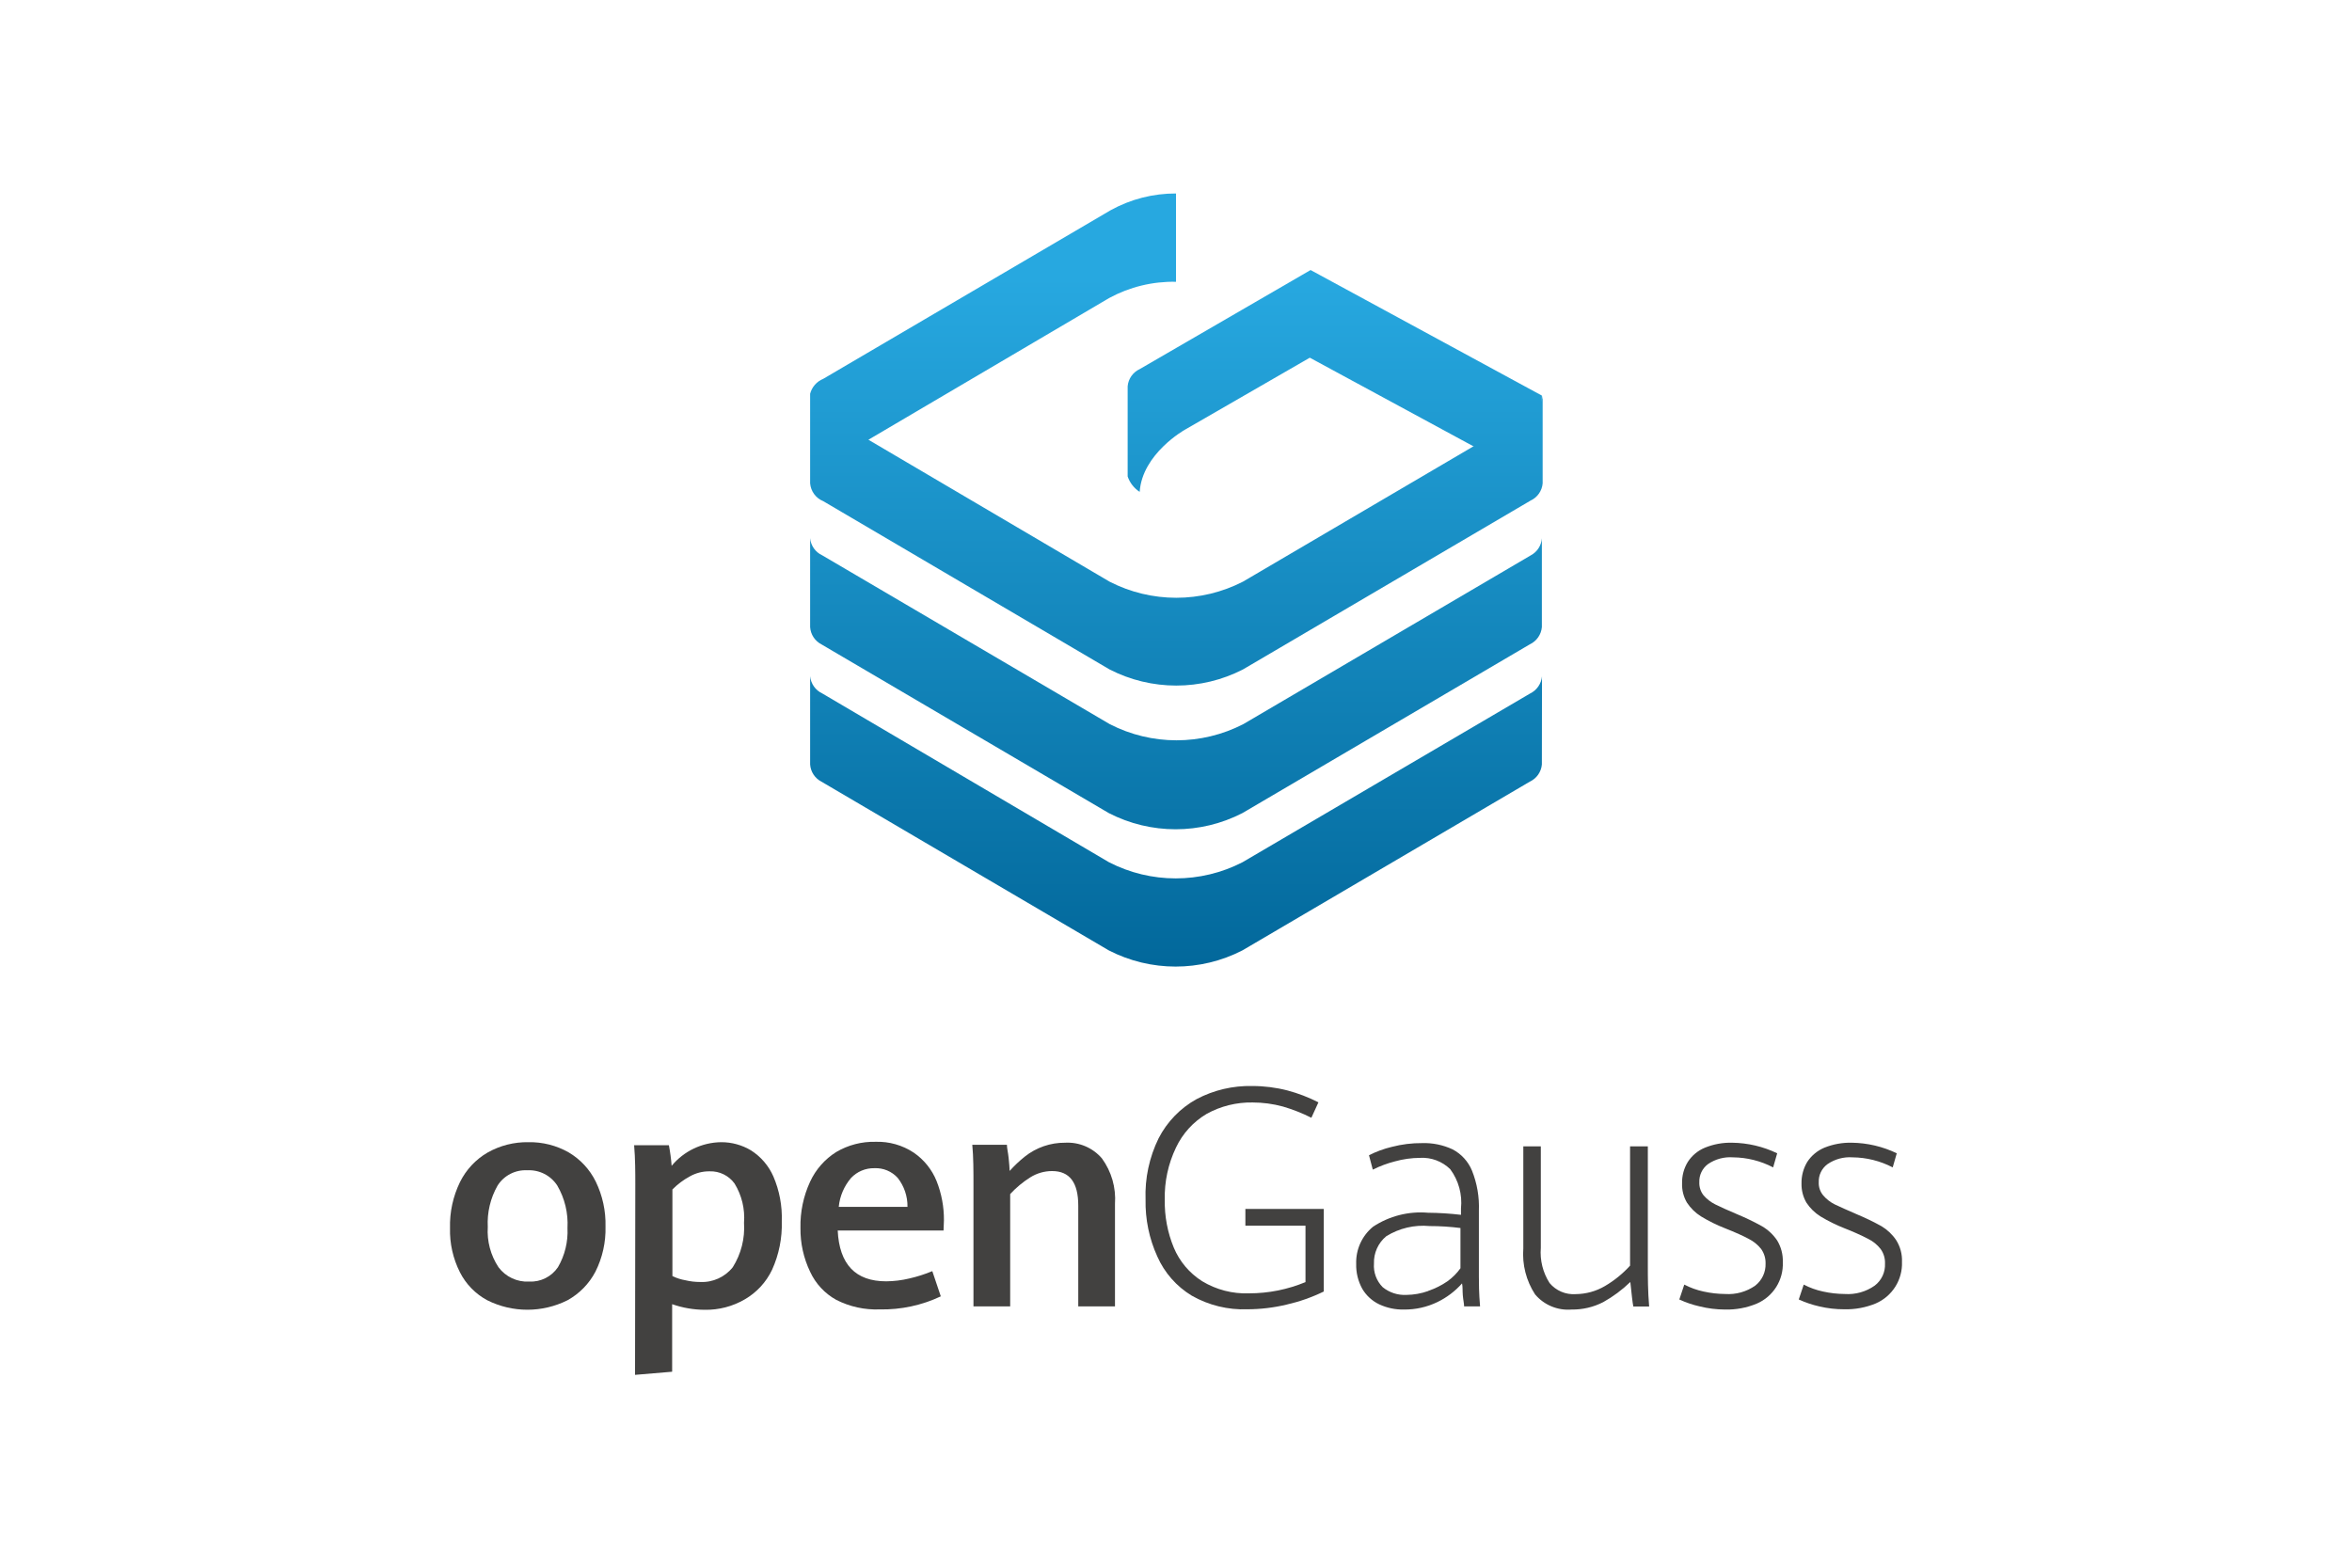
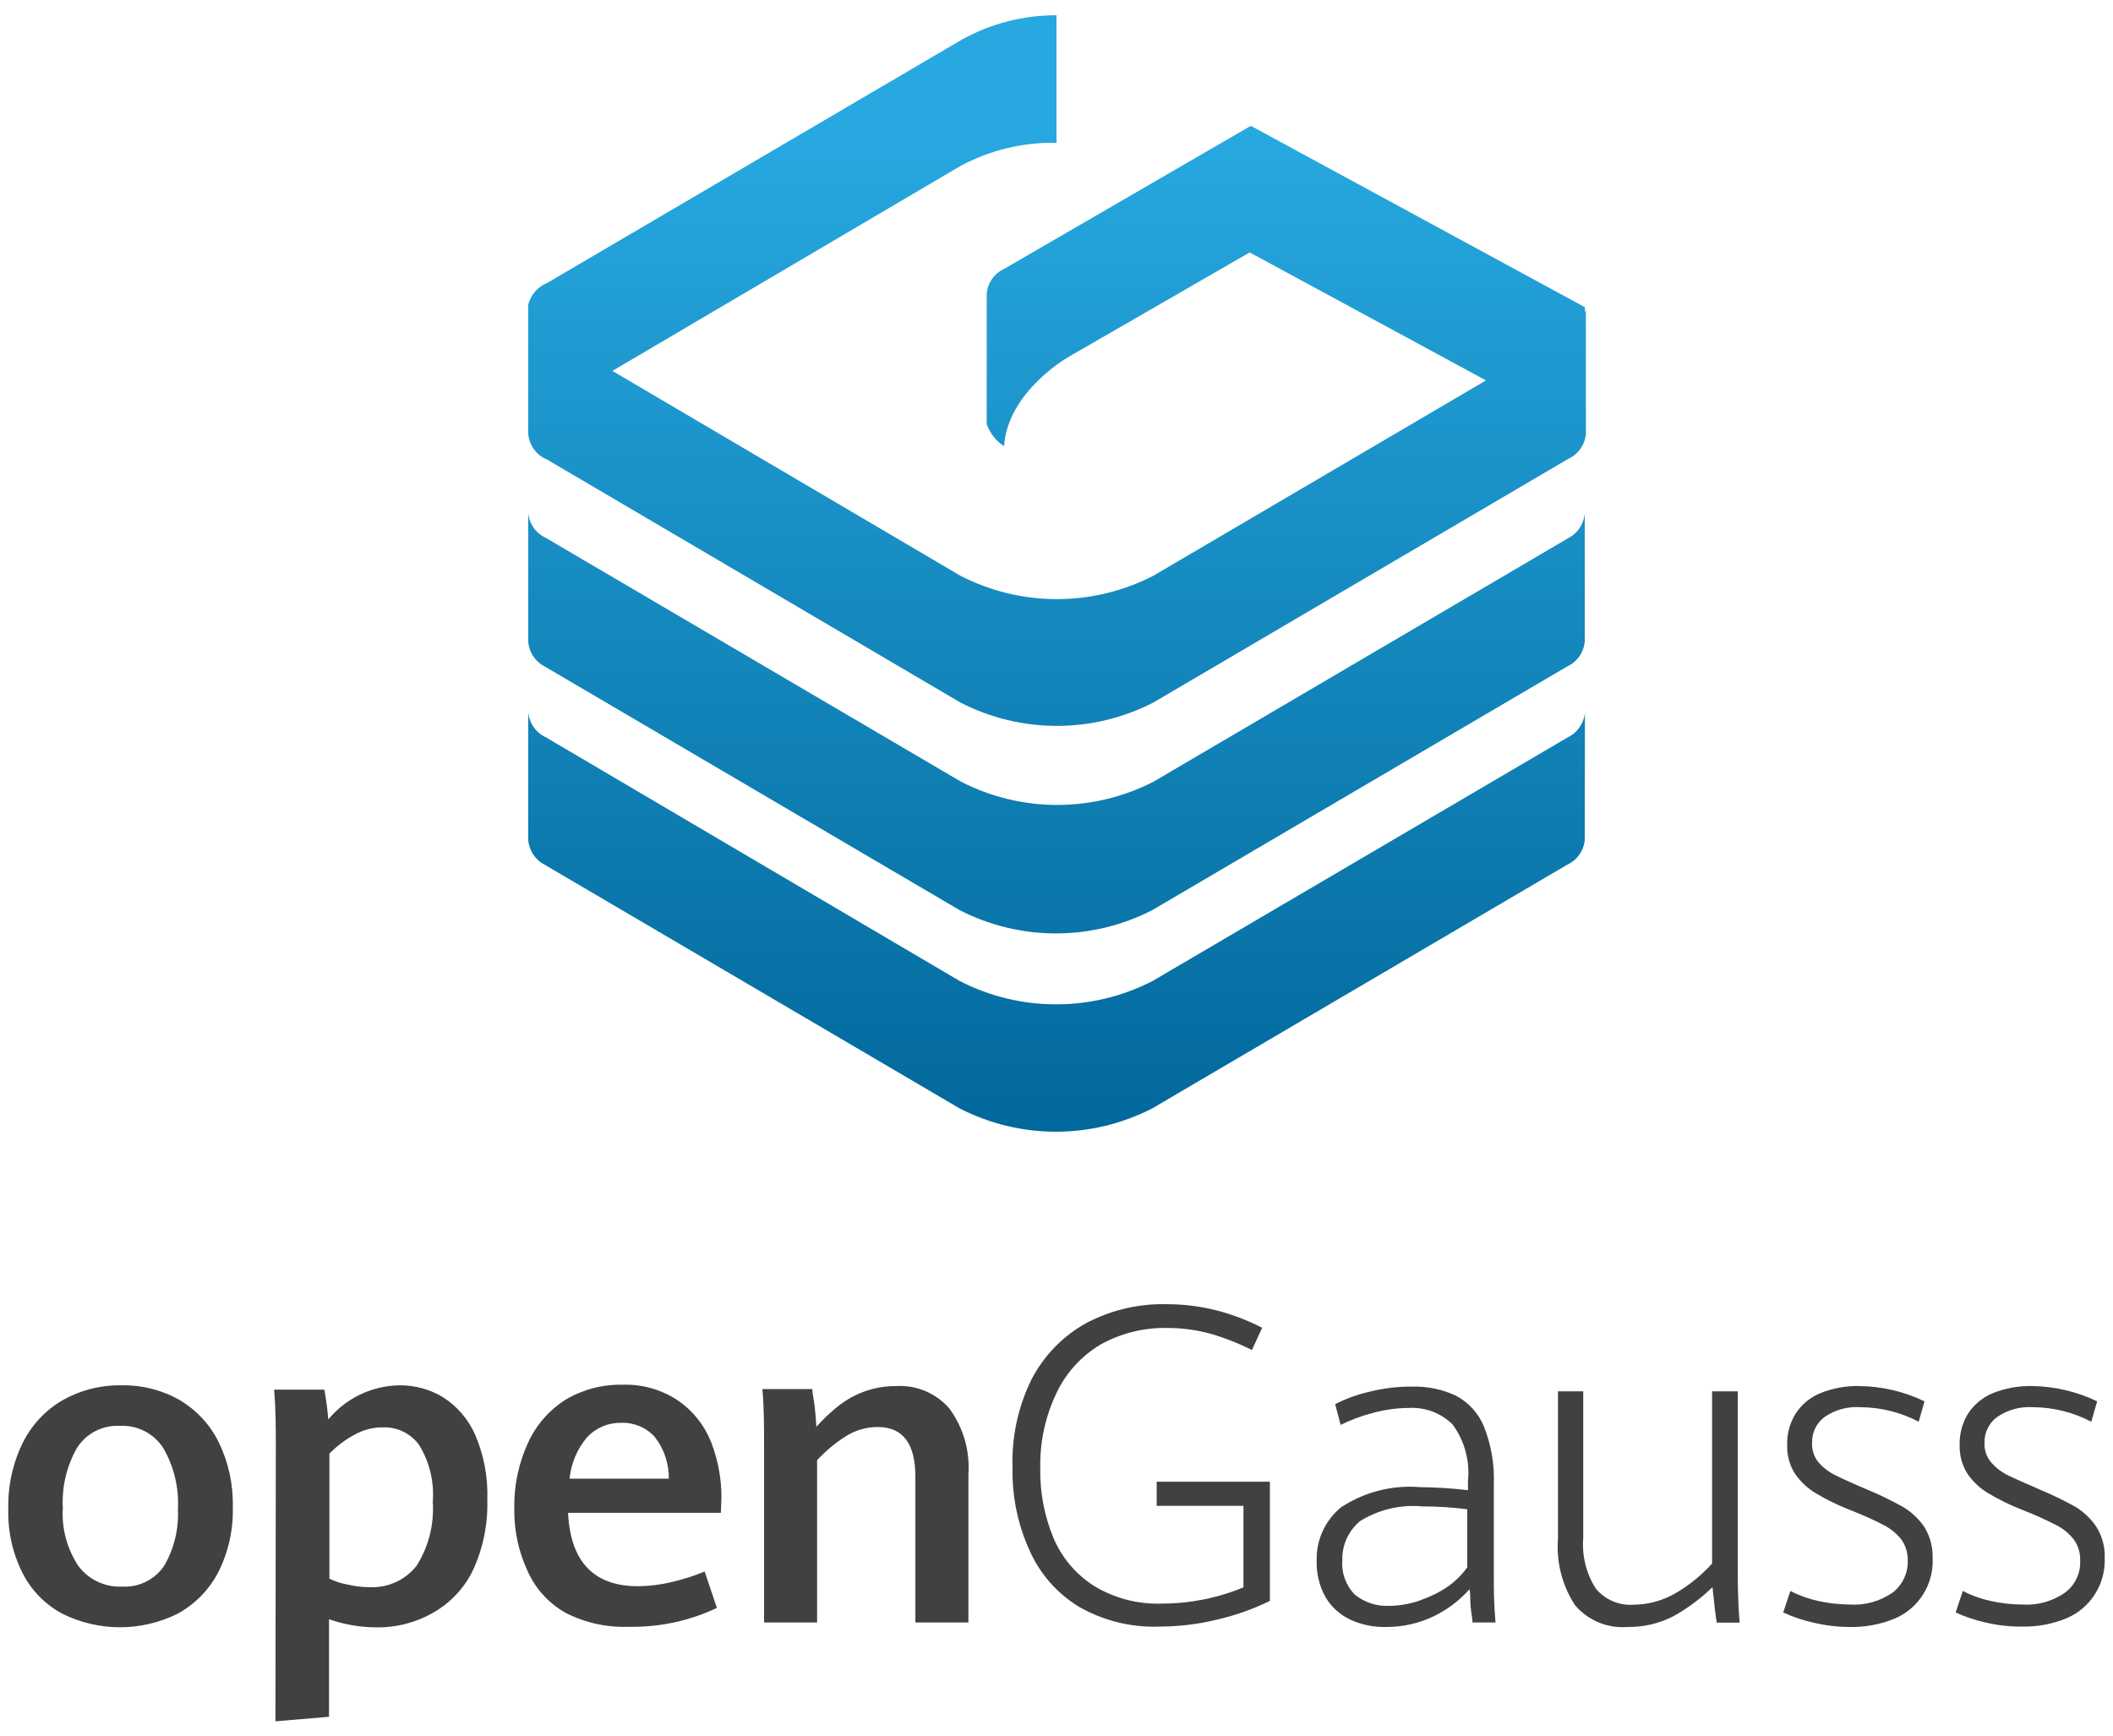
- <svg xmlns="http://www.w3.org/2000/svg" xmlns:xlink="http://www.w3.org/1999/xlink" viewBox="0 0 180 120">
+ <svg xmlns="http://www.w3.org/2000/svg" width="112" height="92">
  <defs>
-     <style>.cls-1{fill:none;}.cls-2{fill:#424140;}.cls-3{fill:url(#New_Gradient_Swatch_2);}.cls-4{fill:url(#New_Gradient_Swatch_2-2);}.cls-5{fill:url(#New_Gradient_Swatch_2-3);}</style>
-     <linearGradient id="New_Gradient_Swatch_2" x1="102.15" y1="21.25" x2="102.15" y2="75.5" gradientUnits="userSpaceOnUse">
-       <stop offset="0" stop-color="#27a8e0" />
-       <stop offset="1" stop-color="#016699" />
+     <linearGradient x1="50%" y1="3.416%" x2="50%" y2="322.909%" id="a">
+       <stop stop-color="#27A8E0" offset="0%" />
+       <stop stop-color="#016699" offset="100%" />
    </linearGradient>
-     <linearGradient id="New_Gradient_Swatch_2-2" x1="90.02" y1="21.25" x2="90.02" y2="75.5" xlink:href="#New_Gradient_Swatch_2" />
-     <linearGradient id="New_Gradient_Swatch_2-3" x1="89.98" y1="21.25" x2="89.98" y2="75.5" xlink:href="#New_Gradient_Swatch_2" />
+     <linearGradient x1="49.982%" y1="17.097%" x2="49.982%" y2="161.121%" id="b">
+       <stop stop-color="#27A8E0" offset="0%" />
+       <stop stop-color="#016699" offset="100%" />
+     </linearGradient>
+     <linearGradient x1="49.964%" y1="-89.468%" x2="49.964%" y2="153.944%" id="c">
+       <stop stop-color="#27A8E0" offset="0%" />
+       <stop stop-color="#016699" offset="100%" />
+     </linearGradient>
+     <linearGradient x1="49.955%" y1="-137.263%" x2="49.955%" y2="106.805%" id="d">
+       <stop stop-color="#27A8E0" offset="0%" />
+       <stop stop-color="#016699" offset="100%" />
+     </linearGradient>
  </defs>
-   <g id="图层_2" data-name="图层 2">
-     <g id="Layer_1" data-name="Layer 1">
-       <g id="_5" data-name="5">
-         <rect class="cls-1" width="180" height="120" />
-         <path class="cls-2" d="M37.29,99.53a5,5,0,0,1-2.09-2.14A7.08,7.08,0,0,1,34.44,94a7.57,7.57,0,0,1,.76-3.51,5.35,5.35,0,0,1,2.12-2.27,6.13,6.13,0,0,1,3.12-.79,6,6,0,0,1,3.08.78,5.32,5.32,0,0,1,2.07,2.23,7.43,7.43,0,0,1,.75,3.44,7.28,7.28,0,0,1-.77,3.46,5.32,5.32,0,0,1-2.14,2.19,6.86,6.86,0,0,1-6.14,0ZM42.7,97a5.43,5.43,0,0,0,.73-3,5.81,5.81,0,0,0-.78-3.25,2.57,2.57,0,0,0-2.29-1.17,2.53,2.53,0,0,0-2.28,1.17,5.78,5.78,0,0,0-.75,3.17A5,5,0,0,0,38.15,97a2.74,2.74,0,0,0,2.35,1.1A2.51,2.51,0,0,0,42.7,97Z" />
-         <path class="cls-2" d="M48.62,90.66c0-.91,0-1.93-.09-3h2.66a13.65,13.65,0,0,1,.21,1.58,5,5,0,0,1,3.79-1.81,4.39,4.39,0,0,1,2.29.63,4.52,4.52,0,0,1,1.71,2,8,8,0,0,1,.64,3.43,8.36,8.36,0,0,1-.74,3.7A5.19,5.19,0,0,1,57,99.46a5.88,5.88,0,0,1-3.07.8,7.67,7.67,0,0,1-2.49-.43V105l-2.84.24ZM56.08,97a5.68,5.68,0,0,0,.86-3.4,5,5,0,0,0-.72-3,2.26,2.26,0,0,0-1.91-.94,3,3,0,0,0-1.52.39,5.58,5.58,0,0,0-1.33,1v6.63a3.76,3.76,0,0,0,1,.32,4.82,4.82,0,0,0,1.12.13A3,3,0,0,0,56.08,97Z" />
-         <path class="cls-2" d="M72.21,94.19h-8.1q.19,3.89,3.71,3.89a7.88,7.88,0,0,0,1.78-.22,10.84,10.84,0,0,0,1.75-.56L72,99.23a10.43,10.43,0,0,1-4.67,1A6.76,6.76,0,0,1,64,99.5a4.72,4.72,0,0,1-2-2.15A7.53,7.53,0,0,1,61.26,94,8,8,0,0,1,62,90.45a5.31,5.31,0,0,1,2-2.27,5.66,5.66,0,0,1,3-.78,5,5,0,0,1,2.93.83,4.83,4.83,0,0,1,1.75,2.18,8,8,0,0,1,.56,3Zm-2.76-1.81a3.5,3.5,0,0,0-.75-2.22,2.27,2.27,0,0,0-1.78-.74,2.39,2.39,0,0,0-1.79.75,4,4,0,0,0-.94,2.21Z" />
-         <path class="cls-2" d="M74.5,90.79c0-1.16,0-2.21-.09-3.16h2.65c0,.26.09.59.13,1s.07.71.08,1a9.56,9.56,0,0,1,1.15-1.09,4.89,4.89,0,0,1,3.09-1.07,3.46,3.46,0,0,1,2.82,1.2,5.28,5.28,0,0,1,1,3.49V100H82.52V92.28c0-1.76-.66-2.64-2-2.64a3.14,3.14,0,0,0-1.67.48,7.63,7.63,0,0,0-1.54,1.28V100H74.5Z" />
-         <path class="cls-2" d="M91.21,99.18a6.64,6.64,0,0,1-2.64-3,10.05,10.05,0,0,1-.9-4.36,9.84,9.84,0,0,1,1-4.69,7.18,7.18,0,0,1,2.91-3,8.71,8.71,0,0,1,4.26-1,10.72,10.72,0,0,1,2.69.34,11.9,11.9,0,0,1,2.37.91l-.54,1.18a12.81,12.81,0,0,0-2.18-.86,8.84,8.84,0,0,0-2.32-.31,7,7,0,0,0-3.51.87A5.94,5.94,0,0,0,90,87.84a8.77,8.77,0,0,0-.86,4,9.19,9.19,0,0,0,.69,3.66A5.59,5.59,0,0,0,92,98.07a6.47,6.47,0,0,0,3.59.93,11.29,11.29,0,0,0,2.22-.22,11.48,11.48,0,0,0,2.1-.64V93.82H95.31V92.54h6v6.32a13.11,13.11,0,0,1-2.84,1,13,13,0,0,1-3,.36A8,8,0,0,1,91.21,99.18Z" />
-         <path class="cls-2" d="M112.05,100c0-.2-.07-.49-.1-.85s0-.66-.06-.91A6,6,0,0,1,110,99.67a5.74,5.74,0,0,1-2.55.57,4.25,4.25,0,0,1-1.9-.4,3,3,0,0,1-1.29-1.18,3.74,3.74,0,0,1-.47-1.92,3.53,3.53,0,0,1,1.29-2.84,6.61,6.61,0,0,1,4.21-1.07,23,23,0,0,1,2.52.16V92.5a4.3,4.3,0,0,0-.82-3,3.05,3.05,0,0,0-2.32-.87,7.28,7.28,0,0,0-1.92.27,8.58,8.58,0,0,0-1.69.63l-.29-1.1a7.78,7.78,0,0,1,1.74-.64,8.91,8.91,0,0,1,2.33-.29,5.12,5.12,0,0,1,2.33.48,3.23,3.23,0,0,1,1.48,1.62,7.48,7.48,0,0,1,.53,3.08v5c0,.51,0,1.28.09,2.32Zm-2.74-1.19a5.87,5.87,0,0,0,1.46-.73,4.31,4.31,0,0,0,1-1V94a18.58,18.58,0,0,0-2.36-.15,5.33,5.33,0,0,0-3.32.78,2.6,2.6,0,0,0-.94,2.09,2.32,2.32,0,0,0,.67,1.81,2.66,2.66,0,0,0,1.81.59A5.17,5.17,0,0,0,109.31,98.82Z" />
-         <path class="cls-2" d="M117.48,99.08a5.66,5.66,0,0,1-.9-3.52V87.75h1.34v7.77a4.34,4.34,0,0,0,.67,2.69,2.38,2.38,0,0,0,2,.85,4.48,4.48,0,0,0,2.24-.62,8.21,8.21,0,0,0,1.92-1.56V87.75h1.36v9.17c0,.85,0,1.89.1,3.09H125c-.06-.29-.13-.92-.23-1.88a9.92,9.92,0,0,1-2.07,1.54,5.13,5.13,0,0,1-2.43.57A3.3,3.3,0,0,1,117.48,99.08Z" />
-         <path class="cls-2" d="M130.08,100a7.68,7.68,0,0,1-1.56-.53l.38-1.14a5.76,5.76,0,0,0,1.47.53,7.9,7.9,0,0,0,1.66.19,3.58,3.58,0,0,0,2.3-.64,2.06,2.06,0,0,0,.79-1.69,1.84,1.84,0,0,0-.34-1.12,2.86,2.86,0,0,0-.95-.77c-.41-.22-1-.49-1.81-.81a11.66,11.66,0,0,1-1.84-.91,3.53,3.53,0,0,1-1.08-1.06,2.71,2.71,0,0,1-.37-1.46,3,3,0,0,1,.44-1.65,2.85,2.85,0,0,1,1.31-1.09,5.2,5.2,0,0,1,2.09-.38,8.18,8.18,0,0,1,3.44.81l-.31,1.08a6.74,6.74,0,0,0-3.07-.77,3,3,0,0,0-1.92.52,1.65,1.65,0,0,0-.66,1.38,1.52,1.52,0,0,0,.32,1,2.84,2.84,0,0,0,.9.7c.38.19.95.45,1.71.77a18.44,18.44,0,0,1,1.86.9A3.57,3.57,0,0,1,136,94.94a3,3,0,0,1,.44,1.67,3.3,3.3,0,0,1-2,3.18,5.92,5.92,0,0,1-2.43.45A8.18,8.18,0,0,1,130.08,100Z" />
-         <path class="cls-2" d="M139.23,100a8,8,0,0,1-1.57-.53l.38-1.14a5.76,5.76,0,0,0,1.47.53,8,8,0,0,0,1.67.19,3.55,3.55,0,0,0,2.29-.64,2,2,0,0,0,.79-1.69,1.78,1.78,0,0,0-.34-1.12,2.77,2.77,0,0,0-.95-.77,18.85,18.85,0,0,0-1.81-.81,12.11,12.11,0,0,1-1.84-.91,3.53,3.53,0,0,1-1.08-1.06,2.8,2.8,0,0,1-.37-1.46,3.08,3.08,0,0,1,.44-1.65,2.9,2.9,0,0,1,1.31-1.09,5.29,5.29,0,0,1,2.1-.38,8.18,8.18,0,0,1,3.44.81l-.31,1.08a6.78,6.78,0,0,0-3.08-.77,3,3,0,0,0-1.91.52,1.63,1.63,0,0,0-.67,1.38,1.47,1.47,0,0,0,.33,1,2.8,2.8,0,0,0,.89.7c.38.19,1,.45,1.72.77a18.44,18.44,0,0,1,1.86.9,3.54,3.54,0,0,1,1.12,1.06,2.89,2.89,0,0,1,.45,1.67,3.33,3.33,0,0,1-2,3.18,5.91,5.91,0,0,1-2.42.45A8.12,8.12,0,0,1,139.23,100Z" />
-         <path class="cls-3" d="M118,37l-17.76-9.62-9.57,5.52h0s-3.25,1.82-3.45,4.75a2.27,2.27,0,0,1-.92-1.18v-6.9h0a1.6,1.6,0,0,1,.93-1.32l13.07-7.58L118,30.28" />
-         <path class="cls-4" d="M62,30.14A1.69,1.69,0,0,1,63,29l22-12.91A10.26,10.26,0,0,1,90,14.81v6.76a10.26,10.26,0,0,0-5.11,1.24L66.46,33.66h0L84.91,44.52a11.17,11.17,0,0,0,10.22,0l22-12.92a1.6,1.6,0,0,0,.93-1.32h0V37h0a1.6,1.6,0,0,1-.93,1.32l-22,12.92a11.17,11.17,0,0,1-10.22,0L63,38.36A1.61,1.61,0,0,1,62,37h0v-6.9Z" />
-         <path class="cls-5" d="M118,48a1.61,1.61,0,0,1-.92,1.32l-22,12.92a11.17,11.17,0,0,1-10.22,0l-22-12.92A1.6,1.6,0,0,1,62,48V41.19a1.6,1.6,0,0,0,.93,1.32l22,12.92a11.17,11.17,0,0,0,10.22,0l22-12.92A1.6,1.6,0,0,0,118,41.2Z" />
-         <path class="cls-5" d="M118,58.52a1.6,1.6,0,0,1-.92,1.31l-22,12.92a11.17,11.17,0,0,1-10.22,0l-22-12.92A1.6,1.6,0,0,1,62,58.52V51.76a1.62,1.62,0,0,0,.93,1.32L84.87,66a11.17,11.17,0,0,0,10.22,0l22-12.91a1.63,1.63,0,0,0,.92-1.32Z" />
-       </g>
-     </g>
+   <g fill-rule="nonzero" fill="none">
+     <path d="M3.29 85.53a5 5 0 0 1-2.09-2.14A7.08 7.08 0 0 1 .44 80a7.57 7.57 0 0 1 .76-3.51 5.35 5.35 0 0 1 2.12-2.27 6.13 6.13 0 0 1 3.12-.79 6 6 0 0 1 3.08.78 5.32 5.32 0 0 1 2.07 2.23 7.43 7.43 0 0 1 .75 3.44 7.28 7.28 0 0 1-.77 3.46 5.32 5.32 0 0 1-2.14 2.19 6.86 6.86 0 0 1-6.14 0ZM8.7 83a5.43 5.43 0 0 0 .73-3 5.81 5.81 0 0 0-.78-3.25 2.57 2.57 0 0 0-2.29-1.17 2.53 2.53 0 0 0-2.28 1.17 5.78 5.78 0 0 0-.75 3.17A5 5 0 0 0 4.15 83a2.74 2.74 0 0 0 2.35 1.1A2.51 2.51 0 0 0 8.7 83ZM14.62 76.66c0-.91 0-1.93-.09-3h2.66c.1.522.17 1.05.21 1.58a5 5 0 0 1 3.79-1.81 4.39 4.39 0 0 1 2.29.63 4.52 4.52 0 0 1 1.71 2 8 8 0 0 1 .64 3.43 8.36 8.36 0 0 1-.74 3.7A5.19 5.19 0 0 1 23 85.46a5.88 5.88 0 0 1-3.07.8 7.67 7.67 0 0 1-2.49-.43V91l-2.84.24.02-14.58ZM22.08 83a5.68 5.68 0 0 0 .86-3.4 5 5 0 0 0-.72-3 2.26 2.26 0 0 0-1.91-.94 3 3 0 0 0-1.52.39 5.58 5.58 0 0 0-1.33 1v6.63c.317.153.653.26 1 .32.367.087.743.13 1.12.13a3 3 0 0 0 2.5-1.13ZM38.21 80.19h-8.1c.127 2.593 1.363 3.89 3.71 3.89a7.88 7.88 0 0 0 1.78-.22 10.84 10.84 0 0 0 1.75-.56l.65 1.93a10.43 10.43 0 0 1-4.67 1A6.76 6.76 0 0 1 30 85.5a4.72 4.72 0 0 1-2-2.15 7.53 7.53 0 0 1-.74-3.35 8 8 0 0 1 .74-3.55 5.31 5.31 0 0 1 2-2.27 5.66 5.66 0 0 1 3-.78 5 5 0 0 1 2.93.83 4.83 4.83 0 0 1 1.75 2.18 8 8 0 0 1 .56 3l-.03.78Zm-2.76-1.81a3.5 3.5 0 0 0-.75-2.22 2.27 2.27 0 0 0-1.78-.74 2.39 2.39 0 0 0-1.79.75 4 4 0 0 0-.94 2.21h5.26ZM40.5 76.79c0-1.16 0-2.21-.09-3.16h2.65c0 .26.09.59.13 1 .04.41.07.71.08 1a9.56 9.56 0 0 1 1.15-1.09 4.89 4.89 0 0 1 3.09-1.07 3.46 3.46 0 0 1 2.82 1.2 5.28 5.28 0 0 1 1 3.49V86h-2.81v-7.72c0-1.76-.66-2.64-2-2.64-.59 0-1.17.166-1.67.48a7.63 7.63 0 0 0-1.54 1.28V86H40.5v-9.21ZM57.21 85.18a6.64 6.64 0 0 1-2.64-3 10.05 10.05 0 0 1-.9-4.36 9.84 9.84 0 0 1 1-4.69 7.18 7.18 0 0 1 2.91-3 8.71 8.71 0 0 1 4.26-1 10.72 10.72 0 0 1 2.69.34 11.9 11.9 0 0 1 2.37.91l-.54 1.18a12.81 12.81 0 0 0-2.18-.86 8.84 8.84 0 0 0-2.32-.31 7 7 0 0 0-3.51.87A5.94 5.94 0 0 0 56 73.84a8.77 8.77 0 0 0-.86 4 9.19 9.19 0 0 0 .69 3.66A5.59 5.59 0 0 0 58 84.07a6.47 6.47 0 0 0 3.59.93 11.29 11.29 0 0 0 4.32-.86v-4.32h-4.6v-1.28h6v6.32a13.11 13.11 0 0 1-2.84 1 13 13 0 0 1-3 .36 8 8 0 0 1-4.26-1.04ZM78.05 86c0-.2-.07-.49-.1-.85s0-.66-.06-.91A6 6 0 0 1 76 85.67a5.74 5.74 0 0 1-2.55.57 4.25 4.25 0 0 1-1.9-.4 3 3 0 0 1-1.29-1.18 3.74 3.74 0 0 1-.47-1.92 3.53 3.53 0 0 1 1.29-2.84 6.61 6.61 0 0 1 4.21-1.07 23 23 0 0 1 2.52.16v-.49a4.3 4.3 0 0 0-.82-3 3.05 3.05 0 0 0-2.32-.87 7.28 7.28 0 0 0-1.92.27 8.58 8.58 0 0 0-1.69.63l-.29-1.1a7.78 7.78 0 0 1 1.74-.64 8.91 8.91 0 0 1 2.33-.29 5.12 5.12 0 0 1 2.33.48 3.23 3.23 0 0 1 1.48 1.62 7.48 7.48 0 0 1 .53 3.08v5c0 .51 0 1.28.09 2.32h-1.22Zm-2.74-1.19a5.87 5.87 0 0 0 1.46-.73 4.31 4.31 0 0 0 1-1V80c-.783-.1-1.57-.15-2.36-.15a5.33 5.33 0 0 0-3.32.78 2.6 2.6 0 0 0-.94 2.09 2.32 2.32 0 0 0 .67 1.81 2.66 2.66 0 0 0 1.81.59 5.17 5.17 0 0 0 1.68-.3v-.01ZM83.48 85.08a5.66 5.66 0 0 1-.9-3.52v-7.81h1.34v7.77a4.34 4.34 0 0 0 .67 2.69 2.38 2.38 0 0 0 2 .85 4.48 4.48 0 0 0 2.24-.62 8.21 8.21 0 0 0 1.92-1.56v-9.13h1.36v9.17c0 .85 0 1.89.1 3.09H91c-.06-.29-.13-.92-.23-1.88a9.92 9.92 0 0 1-2.07 1.54 5.13 5.13 0 0 1-2.43.57 3.3 3.3 0 0 1-2.79-1.16ZM96.08 86a7.68 7.68 0 0 1-1.56-.53l.38-1.14c.464.243.958.42 1.47.53a7.9 7.9 0 0 0 1.66.19 3.58 3.58 0 0 0 2.3-.64 2.06 2.06 0 0 0 .79-1.69 1.84 1.84 0 0 0-.34-1.12 2.86 2.86 0 0 0-.95-.77c-.41-.22-1-.49-1.81-.81a11.66 11.66 0 0 1-1.84-.91 3.53 3.53 0 0 1-1.08-1.06 2.71 2.71 0 0 1-.37-1.46 3 3 0 0 1 .44-1.65 2.85 2.85 0 0 1 1.31-1.09 5.2 5.2 0 0 1 2.09-.38 8.18 8.18 0 0 1 3.44.81l-.31 1.08a6.74 6.74 0 0 0-3.07-.77 3 3 0 0 0-1.92.52 1.65 1.65 0 0 0-.66 1.38c-.016.36.098.715.32 1 .25.292.556.53.9.7.38.19.95.45 1.71.77a18.44 18.44 0 0 1 1.86.9c.463.269.86.638 1.16 1.08a3 3 0 0 1 .44 1.67 3.3 3.3 0 0 1-2 3.18 5.92 5.92 0 0 1-2.43.45 8.18 8.18 0 0 1-1.93-.24ZM105.23 86a8 8 0 0 1-1.57-.53l.38-1.14c.464.243.958.42 1.47.53a8 8 0 0 0 1.67.19 3.55 3.55 0 0 0 2.29-.64 2 2 0 0 0 .79-1.69 1.78 1.78 0 0 0-.34-1.12 2.77 2.77 0 0 0-.95-.77 18.85 18.85 0 0 0-1.81-.81 12.11 12.11 0 0 1-1.84-.91 3.53 3.53 0 0 1-1.08-1.06 2.8 2.8 0 0 1-.37-1.46 3.08 3.08 0 0 1 .44-1.65 2.9 2.9 0 0 1 1.31-1.09 5.29 5.29 0 0 1 2.1-.38 8.18 8.18 0 0 1 3.44.81l-.31 1.08a6.78 6.78 0 0 0-3.08-.77 3 3 0 0 0-1.91.52c-.44.32-.69.837-.67 1.38-.017.363.1.719.33 1a2.8 2.8 0 0 0 .89.7c.38.19 1 .45 1.72.77a18.44 18.44 0 0 1 1.86.9c.447.267.83.629 1.12 1.06a2.89 2.89 0 0 1 .45 1.67 3.33 3.33 0 0 1-2 3.18 5.91 5.91 0 0 1-2.42.45 8.12 8.12 0 0 1-1.91-.22Z" fill="#424140" />
+     <path d="m83.563 22.19-17.76-9.62-9.57 5.52s-3.25 1.82-3.45 4.75a2.27 2.27 0 0 1-.92-1.18v-6.9a1.6 1.6 0 0 1 .93-1.32l13.07-7.58 17.7 9.61" fill="url(#a)" transform="translate(.437 .81)" />
+     <path d="M27.563 15.33a1.69 1.69 0 0 1 1-1.14l22-12.91a10.26 10.26 0 0 1 5-1.28v6.76A10.26 10.26 0 0 0 50.453 8l-18.43 10.85 18.45 10.86a11.17 11.17 0 0 0 10.22 0l22-12.92a1.6 1.6 0 0 0 .93-1.32v6.72a1.6 1.6 0 0 1-.93 1.32l-22 12.92a11.17 11.17 0 0 1-10.22 0l-21.91-12.88a1.61 1.61 0 0 1-1-1.36v-6.9.04Z" fill="url(#b)" transform="translate(.437 .81)" />
+     <path d="M83.563 33.19a1.61 1.61 0 0 1-.92 1.32l-22 12.92a11.17 11.17 0 0 1-10.22 0l-22-12.92a1.6 1.6 0 0 1-.86-1.32v-6.81a1.6 1.6 0 0 0 .93 1.32l22 12.92a11.17 11.17 0 0 0 10.22 0l22-12.92a1.6 1.6 0 0 0 .85-1.31v6.8Z" fill="url(#c)" transform="translate(.437 .81)" />
+     <path d="M83.563 43.71a1.6 1.6 0 0 1-.92 1.31l-22 12.92a11.17 11.17 0 0 1-10.22 0l-22-12.92a1.6 1.6 0 0 1-.86-1.31v-6.76a1.62 1.62 0 0 0 .93 1.32l21.94 12.92a11.17 11.17 0 0 0 10.22 0l22-12.91a1.63 1.63 0 0 0 .92-1.32l-.01 6.75Z" fill="url(#d)" transform="translate(.437 .81)" />
  </g>
</svg>
